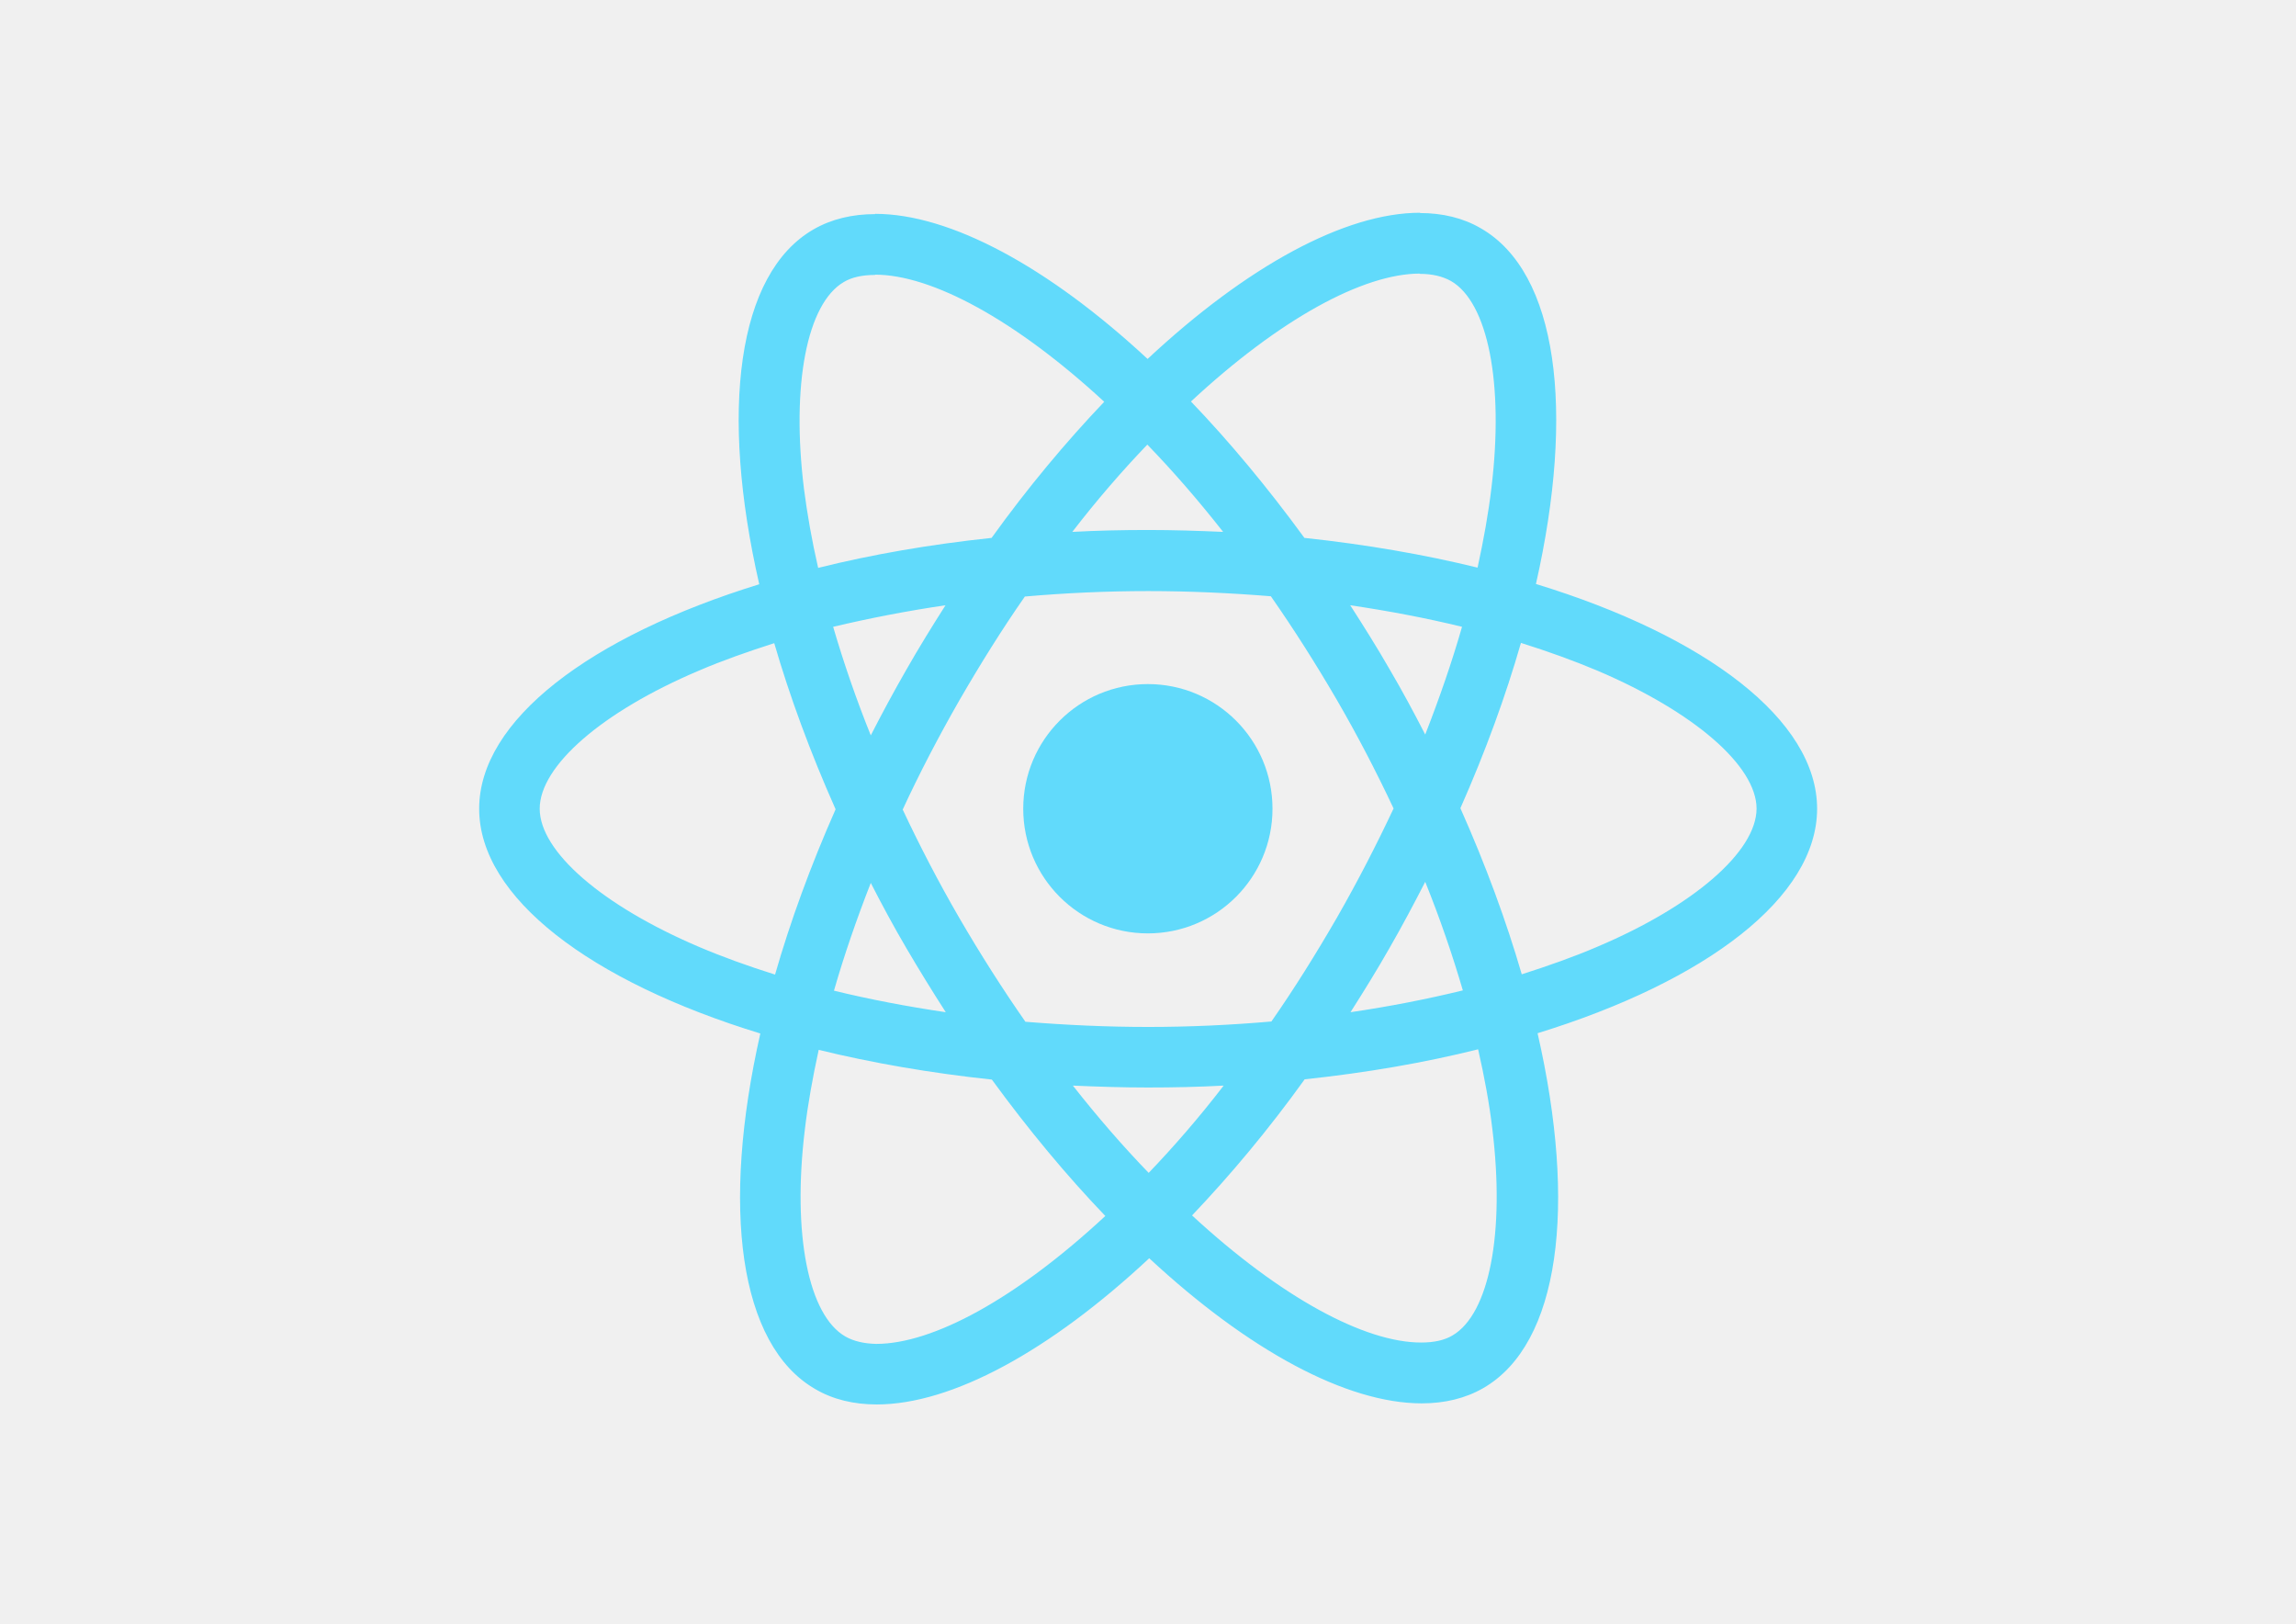
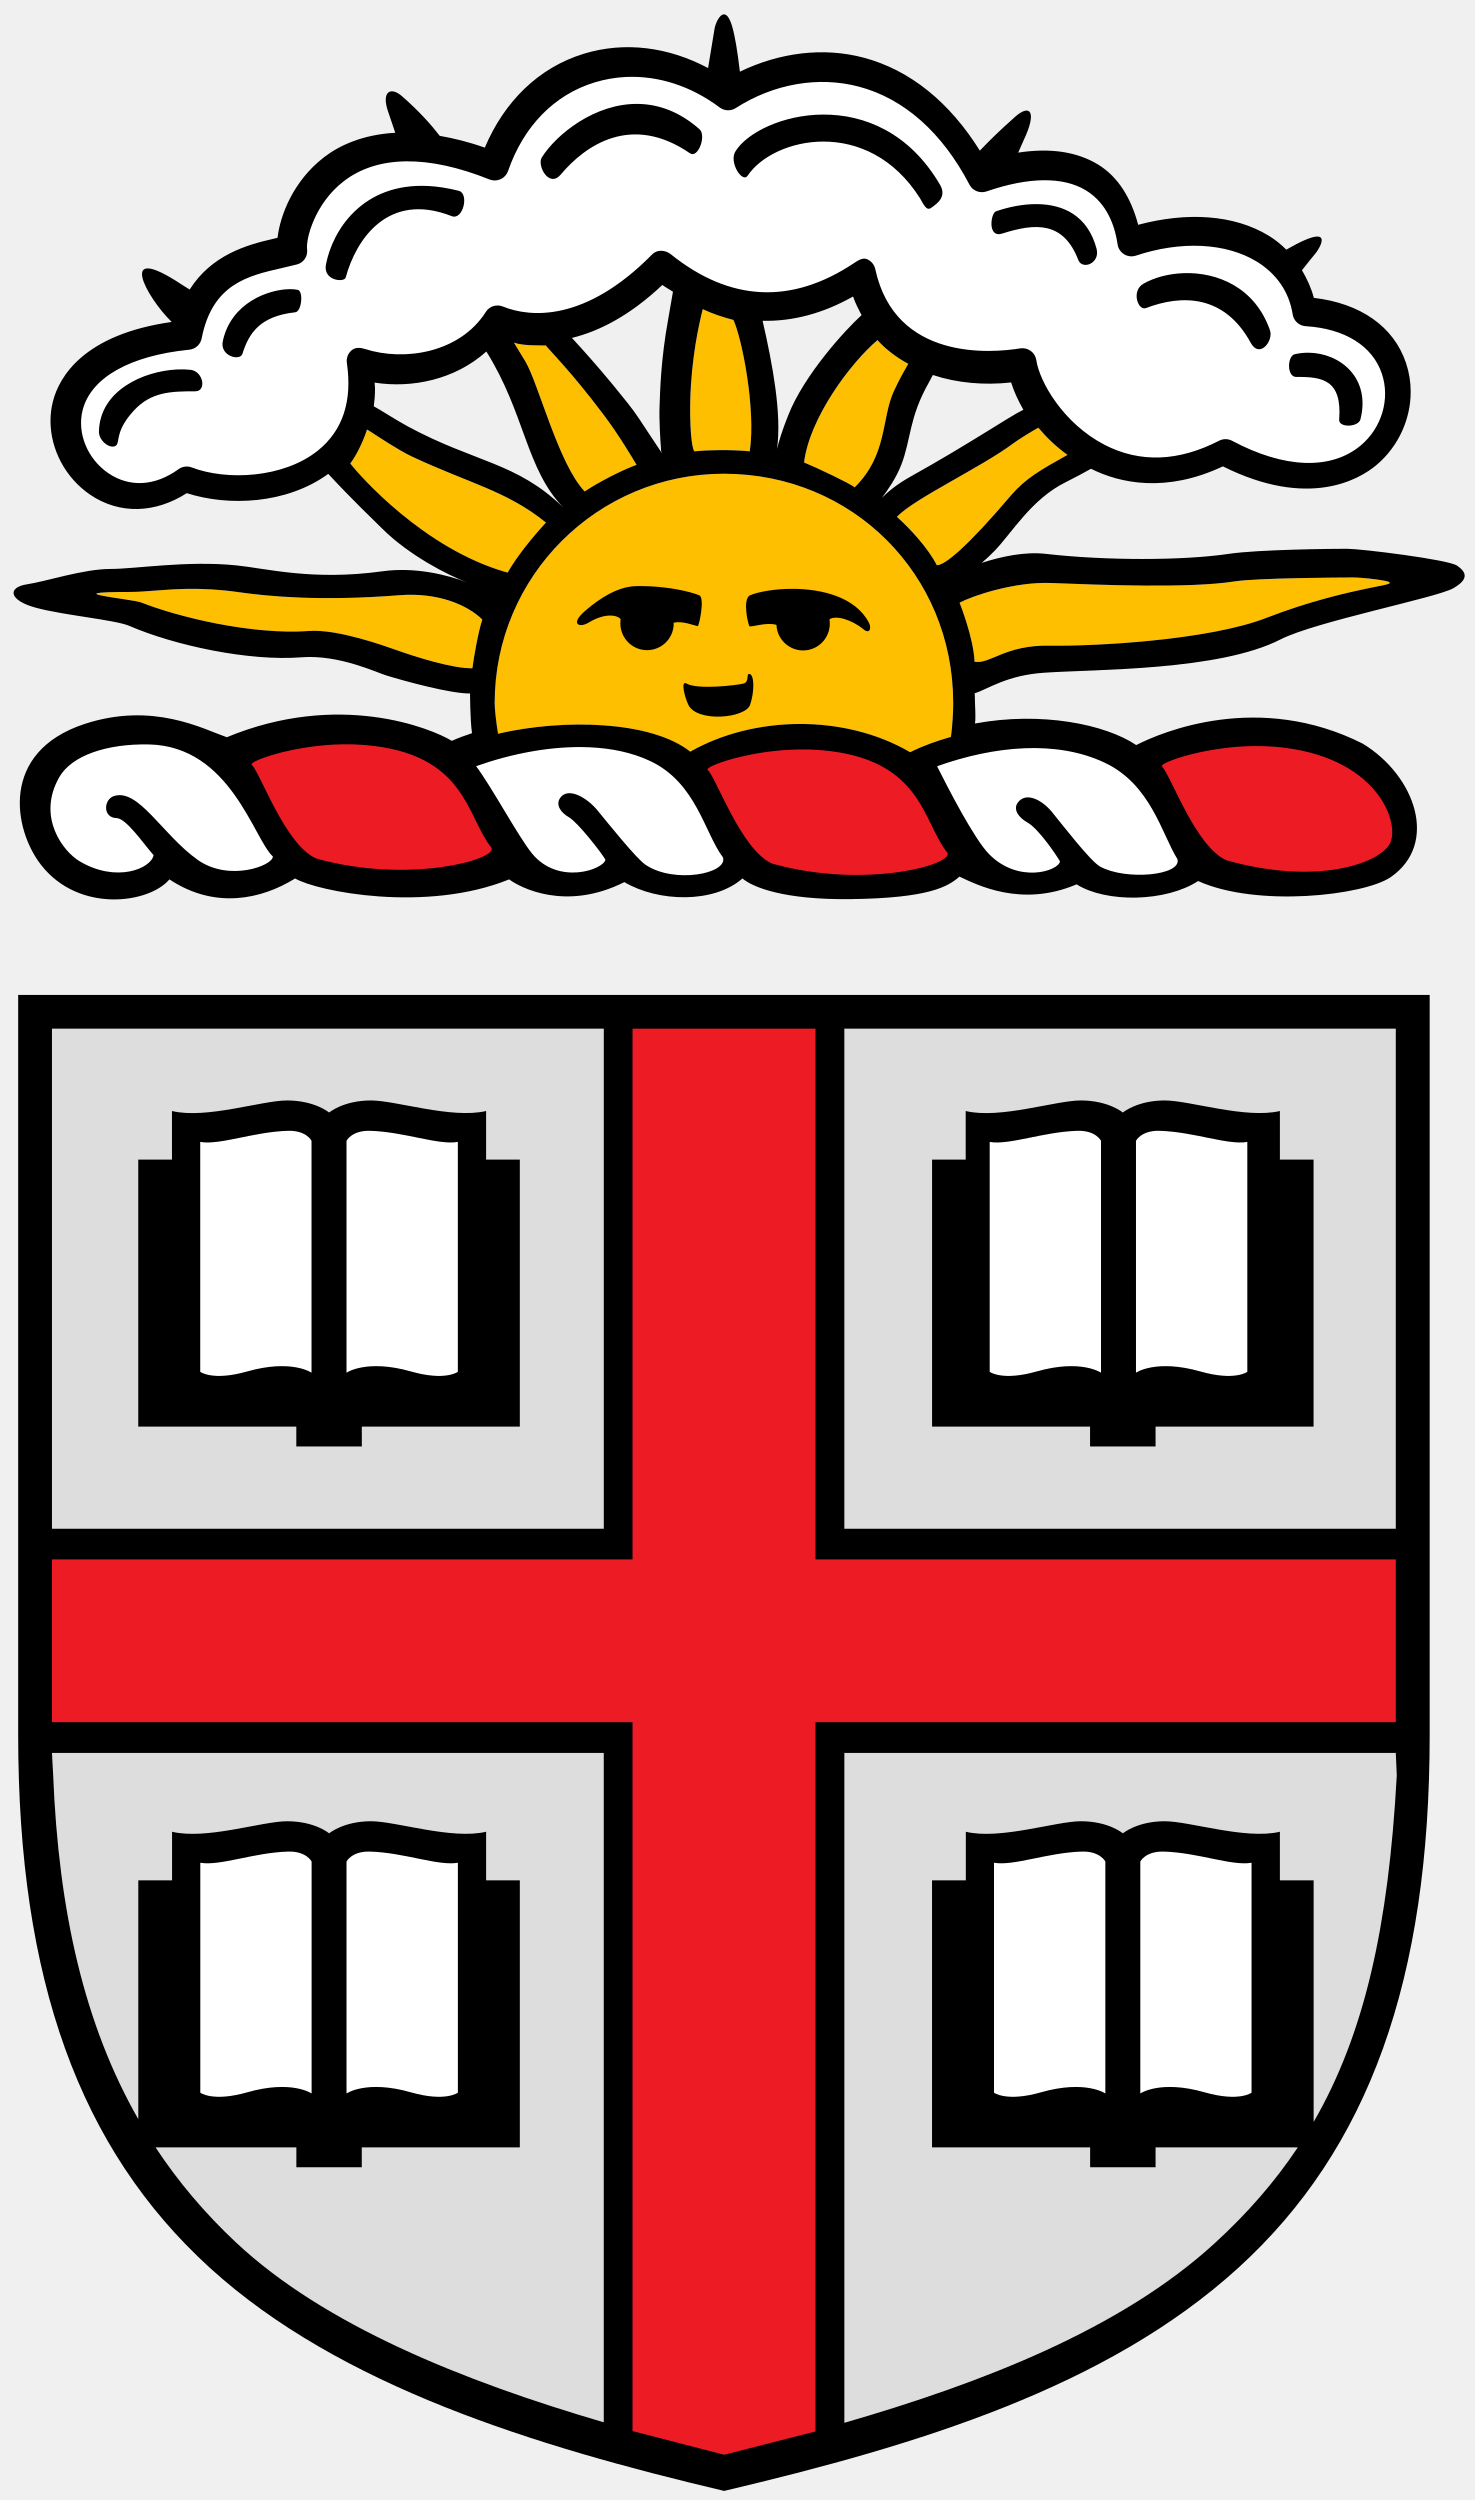
- <svg xmlns="http://www.w3.org/2000/svg" viewBox="0 0 841.9 595.3">
-   <g fill="#61DAFB">
-     <path d="M666.3 296.5c0-32.5-40.7-63.3-103.1-82.4 14.4-63.6 8-114.2-20.2-130.4-6.5-3.8-14.1-5.6-22.4-5.6v22.3c4.6 0 8.3.9 11.4 2.6 13.6 7.8 19.5 37.5 14.9 75.7-1.1 9.4-2.9 19.3-5.1 29.4-19.6-4.8-41-8.5-63.5-10.9-13.5-18.5-27.5-35.3-41.6-50 32.6-30.3 63.2-46.9 84-46.9V78c-27.5 0-63.5 19.6-99.9 53.6-36.4-33.8-72.4-53.2-99.9-53.2v22.3c20.7 0 51.4 16.5 84 46.6-14 14.7-28 31.4-41.3 49.9-22.6 2.4-44 6.1-63.6 11-2.3-10-4-19.7-5.2-29-4.7-38.2 1.1-67.9 14.6-75.8 3-1.8 6.9-2.6 11.5-2.6V78.5c-8.4 0-16 1.8-22.6 5.6-28.1 16.2-34.4 66.7-19.9 130.1-62.2 19.2-102.7 49.9-102.7 82.3 0 32.5 40.7 63.3 103.1 82.4-14.4 63.6-8 114.2 20.2 130.4 6.5 3.8 14.1 5.6 22.5 5.6 27.5 0 63.5-19.6 99.9-53.6 36.4 33.8 72.4 53.2 99.9 53.2 8.4 0 16-1.8 22.6-5.6 28.1-16.2 34.4-66.7 19.9-130.1 62-19.1 102.5-49.9 102.5-82.3zm-130.2-66.7c-3.7 12.9-8.3 26.2-13.5 39.5-4.1-8-8.4-16-13.1-24-4.6-8-9.5-15.8-14.4-23.4 14.2 2.1 27.9 4.7 41 7.9zm-45.8 106.5c-7.8 13.5-15.8 26.3-24.1 38.2-14.9 1.3-30 2-45.2 2-15.1 0-30.2-.7-45-1.9-8.3-11.9-16.4-24.6-24.2-38-7.6-13.1-14.5-26.4-20.8-39.8 6.2-13.4 13.2-26.8 20.7-39.9 7.8-13.5 15.8-26.3 24.1-38.2 14.9-1.3 30-2 45.2-2 15.1 0 30.2.7 45 1.9 8.3 11.9 16.4 24.6 24.2 38 7.6 13.1 14.5 26.4 20.8 39.8-6.3 13.4-13.2 26.8-20.7 39.9zm32.3-13c5.4 13.4 10 26.8 13.8 39.8-13.1 3.2-26.9 5.9-41.2 8 4.9-7.7 9.8-15.6 14.4-23.7 4.6-8 8.9-16.1 13-24.1zM421.2 430c-9.3-9.6-18.6-20.3-27.8-32 9 .4 18.2.7 27.5.7 9.4 0 18.7-.2 27.8-.7-9 11.7-18.3 22.4-27.5 32zm-74.4-58.9c-14.2-2.1-27.9-4.7-41-7.9 3.7-12.9 8.3-26.2 13.5-39.5 4.1 8 8.4 16 13.1 24 4.7 8 9.5 15.8 14.4 23.4zM420.7 163c9.3 9.6 18.6 20.3 27.8 32-9-.4-18.2-.7-27.5-.7-9.4 0-18.7.2-27.8.7 9-11.7 18.3-22.4 27.5-32zm-74 58.9c-4.9 7.7-9.8 15.6-14.4 23.7-4.6 8-8.9 16-13 24-5.4-13.4-10-26.8-13.8-39.8 13.1-3.1 26.9-5.8 41.2-7.9zm-90.5 125.2c-35.4-15.1-58.3-34.9-58.3-50.6 0-15.7 22.9-35.6 58.3-50.6 8.6-3.7 18-7 27.7-10.1 5.7 19.6 13.2 40 22.5 60.9-9.2 20.8-16.6 41.1-22.2 60.6-9.9-3.1-19.3-6.5-28-10.2zM310 490c-13.6-7.8-19.5-37.5-14.9-75.7 1.1-9.4 2.9-19.3 5.1-29.4 19.6 4.8 41 8.5 63.5 10.9 13.5 18.5 27.5 35.3 41.6 50-32.6 30.3-63.2 46.9-84 46.9-4.5-.1-8.3-1-11.3-2.7zm237.2-76.2c4.7 38.2-1.1 67.9-14.6 75.8-3 1.8-6.9 2.6-11.5 2.6-20.7 0-51.4-16.5-84-46.6 14-14.7 28-31.4 41.3-49.9 22.6-2.4 44-6.1 63.6-11 2.3 10.1 4.1 19.8 5.2 29.1zm38.5-66.7c-8.6 3.7-18 7-27.7 10.1-5.7-19.6-13.2-40-22.5-60.9 9.2-20.8 16.6-41.1 22.2-60.6 9.9 3.1 19.3 6.5 28.1 10.2 35.4 15.1 58.3 34.9 58.3 50.6-.1 15.7-23 35.6-58.4 50.6zM320.8 78.4z" />
-     <circle cx="420.9" cy="296.5" r="45.7" />
-     <path d="M520.5 78.1z" />
+ <svg xmlns="http://www.w3.org/2000/svg" xml:space="preserve" height="214.06" viewBox="0 0 126.252 214.057" width="126.25" version="1.1">
+   <g transform="matrix(1.25 0 0 -1.25 -589.08 566.73)">
+     <g transform="translate(.93407 .62271)">
+       <path d="m28.236 62.5c-4.341 0.057-8.12 1.476-7.85 1.746 0.776 0.777 2.867 6.858 5.508 8.029 8.001 2.251 15.768 0.023 14.994-0.949-2.124-2.672-2.148-8.026-10.768-8.76-0.633-0.055-1.265-0.075-1.885-0.066zm77.934 0.15c-4.342 0.059-8.119 1.468-7.844 1.738 0.771 0.777 2.865 6.859 5.506 8.035 8.002 2.255 13.28 0.157 14.035-1.461 0.858-1.841-1.192-7.518-9.812-8.248-0.633-0.054-1.264-0.073-1.885-0.064zm-38.889 0.289c-4.342 0.058-8.126 1.47-7.852 1.74 0.779 0.777 2.874 6.858 5.508 8.033 8.009 2.256 15.776 0.023 14.998-0.953-2.12-2.667-2.143-8.024-10.77-8.754-0.633-0.054-1.264-0.075-1.885-0.066zm-14.285 23.91v45.447h-49.711v13.936h49.711v60.703l7.844 2.023 7.824-1.992v-60.734h49.686v-13.936h-49.686v-45.447h-15.668z" transform="matrix(.8 0 0 -.8 471.26 451.78)" stroke="#ed1c24" stroke-width="0.3" fill="#ed1c24" />
+       <path d="m59.01 25.24c-0.1 0.466-0.788 2.943-1.016 6.592-0.122 1.956-0.071 4.931 0.289 5.582 1.157-0.115 3.096-0.155 4.756 0 0.534-3.658-0.684-9.73-1.402-11.25-0.91-0.233-1.852-0.551-2.627-0.924zm14.961 2.652c-2.308 1.955-5.834 6.689-6.285 10.479 1.084 0.438 3.946 1.802 4.336 2.125 2.839-2.799 2.26-5.885 3.369-8.27 0.481-1.029 0.948-1.838 1.217-2.301-0.921-0.501-1.915-1.213-2.637-2.033zm-31.127 0.217c0.233 0.381 0.534 0.873 0.963 1.582 1.121 1.854 2.858 8.842 5.1 11.158 1.195-0.811 3.263-1.855 4.438-2.277-0.271-0.454-1.529-2.603-2.928-4.432-2.691-3.572-4.622-5.481-4.84-5.791-0.728-0.01-1.961 0.029-2.732-0.24zm44.896 7.283c-0.511 0.281-1.707 1.012-2.109 1.315-2.726 2.054-8.635 4.813-9.996 6.324 1.086 0.963 2.687 2.687 3.412 4.133 0.662 0.03 2.571-1.523 6.354-5.973 1.212-1.423 2.501-2.173 4.84-3.473-0.964-0.688-1.796-1.489-2.5-2.326zm-57.48 0.154c-0.292 0.934-0.887 2.2-1.434 2.91 0.772 1.002 6.345 7.362 13.475 9.344 0.781-1.365 2.041-2.939 3.283-4.285-3.4-2.743-6.527-3.329-11.512-5.67-1.13-0.531-3.027-1.807-3.123-1.859-0.135-0.098-0.383-0.253-0.689-0.439zm30.561 3.787c-10.842 0-19.631 8.788-19.631 19.629 0 0.519 0.116 1.57 0.287 2.633 5.647-1.31 13.135-1.1 16.461 1.537 5.385-3.071 13.146-3.265 18.828 0.045 1.13-0.564 2.306-0.973 3.492-1.312 0.141-1.058 0.193-2.165 0.193-2.902 0-11.004-8.621-19.629-19.631-19.629zm53.799 8.884c-1.073 0.005-8.119 0.039-10.047 0.334-3.942 0.618-11.571 0.296-15.754 0.139-3.125-0.122-6.723 1.099-7.822 1.688 0 0 1.204 3.007 1.283 5.055 1.329 0.235 2.608-1.441 6.4-1.379 3.953 0.066 13.678-0.465 18.6-2.381 3.675-1.424 6.762-2.138 9.264-2.644 0.835-0.174 2.162-0.338 0.494-0.594-0.336-0.054-1.605-0.222-2.418-0.217zm-99.656 0.975c-2.056 0.027-3.632 0.266-4.998 0.266-6.651 0 0.185 0.599 0.965 0.902 3.13 1.235 9.444 2.8 14.41 2.438 2.425-0.169 6.486 1.306 7.184 1.549 1.786 0.637 5.015 1.677 6.76 1.645 0.094-0.797 0.507-3.173 0.85-4.172-1.276-1.26-3.815-2.347-7.119-2.082-6.759 0.531-11.211 0.095-13.766-0.266-1.641-0.236-3.047-0.296-4.281-0.28z" transform="matrix(.8 0 0 -.8 471.26 451.78)" fill="#fdbf00" />
+       <path d="m3.285 86.85v42.816h47.25v-42.816h-47.25zm67.85 0v42.816h47.215v-42.816h-47.215zm-67.85 62.014 0.098 1.814c0.47 11.832 2.692 21.486 7.291 29.547v-20.447h2.893v-4.164c2.93 0.71 7.718-0.9 9.855-0.9 2.384 0.004 3.596 1.037 3.596 1.037s1.226-1.037 3.586-1.037c2.139 0 6.92 1.599 9.855 0.9v4.164h2.887v22.865h-13.533v1.701h-5.604v-1.701h-12.055c1.927 2.921 4.207 5.627 6.889 8.141 7.525 7.051 19.331 11.838 31.486 15.398v-57.318h-47.244zm67.848 0v57.359c11.905-3.445 23.701-8.051 31.686-15.354 2.828-2.584 5.174-5.283 7.139-8.227h-12.176v1.701h-5.606v-1.701h-13.537v-22.867h2.893v-4.16c2.929 0.709 7.717-0.902 9.855-0.902 2.385 0.004 3.592 1.037 3.592 1.037s1.228-1.037 3.586-1.037c2.143 0 6.925 1.601 9.861 0.902v4.16h2.891v20.684c4.348-7.521 6.413-16.73 7.115-29.668l-0.082-1.928h-47.217z" transform="matrix(.8 0 0 -.8 471.26 451.78)" fill="#deddde" />
+       <path d="m52.459 5.359c-0.916 0.041-1.824 0.196-2.711 0.467-3.453 1.055-6.083 3.751-7.41 7.59-0.109 0.311-0.338 0.567-0.637 0.701-0.301 0.139-0.642 0.144-0.949 0.021-5.29-2.124-9.61-2.069-12.492 0.158-2.476 1.913-3.239 4.927-3.129 5.807 0.08 0.608-0.287 1.169-0.883 1.315l-1.266 0.303c-2.931 0.669-5.965 1.363-6.879 6.029-0.101 0.519-0.534 0.912-1.062 0.965-5.098 0.509-8.427 2.397-9.131 5.182-0.496 1.961 0.416 4.185 2.217 5.402 1.814 1.229 3.997 1.102 5.994-0.35 0.329-0.239 0.758-0.297 1.137-0.15 2.993 1.144 7.849 0.917 10.793-1.443 2.134-1.711 2.97-4.235 2.488-7.5-0.061-0.414 0.092-0.826 0.412-1.094 0.316-0.268 0.75-0.233 1.147-0.105 3.334 1.076 8.116 0.344 10.346-3.186 0.312-0.492 0.929-0.665 1.467-0.447 2.304 0.934 7.025 1.365 12.773-4.471 0.431-0.439 1.131-0.385 1.609 0.004 5.05 4.053 10.312 4.307 15.648 0.758 0.33-0.22 0.753-0.505 1.119-0.355 0.369 0.149 0.641 0.471 0.725 0.861 1.704 7.883 9.93 7.183 12.408 6.783 0.319-0.051 0.643 0.028 0.904 0.217 0.259 0.191 0.432 0.478 0.477 0.799 0.269 1.844 2.312 5.419 5.852 7.244 3.025 1.556 6.319 1.437 9.799-0.355 0.35-0.18 0.767-0.178 1.117 0.008 4.465 2.385 8.483 2.524 11.021 0.387 1.789-1.508 2.516-3.963 1.805-6.113-0.794-2.395-3.175-3.886-6.531-4.09-0.565-0.035-1.028-0.455-1.113-1.014-0.3-1.91-1.367-3.473-3.09-4.523-2.625-1.601-6.489-1.789-10.334-0.504-0.336 0.111-0.709 0.068-1.012-0.119-0.304-0.189-0.507-0.5-0.557-0.855-0.212-1.478-0.852-3.478-2.703-4.609-1.951-1.192-4.898-1.162-8.521 0.084-0.564 0.194-1.184-0.053-1.459-0.58-2.33-4.465-5.606-7.365-9.467-8.389-3.459-0.917-7.301-0.25-10.543 1.832-0.422 0.273-0.972 0.254-1.377-0.049-2.446-1.838-5.254-2.737-8.001-2.614zm-40.861 57.153c-3.615-0.077-6.628 0.944-7.69 2.8-1.955 3.416 0.344 6.364 1.719 7.189 3.144 1.89 6.14 0.655 6.361-0.508-0.859-0.969-2.34-3.157-3.17-3.176-1.208-0.031-1.11-1.598-0.232-1.883 2.1-0.695 4.141 3.292 7.158 5.447 2.688 1.924 6.457 0.515 6.457-0.275-1.645-1.489-3.61-9.438-10.604-9.596zm37.664 0.24c-3.155-0.132-6.589 0.53-9.66 1.621 1.361 1.814 3.626 6.052 4.793 7.482 2.26 2.75 6.125 1.359 6.283 0.529-0.27-0.506-2.346-3.19-3.127-3.639-0.73-0.419-1.152-1.083-0.742-1.662 0.685-0.964 2.295-0 3.17 1.055 0.873 1.06 3.325 4.133 4.131 4.678 2.417 1.639 7.026 0.785 6.639-0.621-1.584-2.092-2.276-6.4-6.248-8.267-1.553-0.732-3.345-1.097-5.238-1.176zm37.271 0.086c-2.456 0.102-5.007 0.667-7.461 1.543 0.881 1.756 3.18 6.244 4.459 7.531 2.5 2.534 5.913 1.449 6.072 0.619-0.28-0.505-1.858-2.83-2.785-3.334-0.757-0.417-1.249-1.111-0.84-1.69 0.68-0.963 2.047-0.28 2.92 0.775 0.874 1.066 3.28 4.204 4.125 4.684 2.191 1.214 7.025 0.777 6.635-0.633-1.337-2.116-2.261-6.392-6.242-8.264-2.068-0.975-4.427-1.335-6.883-1.232zm-63.051 32.758c-2.94 0.086-5.815 1.246-7.504 0.951v19.688s1.067 0.811 4.016-0.029c3.817-1.086 5.518 0.107 5.518 0.107v-19.863s-0.447-0.902-2.029-0.854zm7.049 0c-1.579-0.049-2.029 0.854-2.029 0.854v19.863s1.706-1.194 5.523-0.107c2.949 0.84 4.014 0.029 4.014 0.029v-19.688c-1.689 0.295-4.564-0.865-7.508-0.951zm60.555 0c-2.939 0.086-5.82 1.246-7.51 0.951v19.688s1.067 0.811 4.019-0.029c3.809-1.086 5.514 0.107 5.514 0.107v-19.863s-0.441-0.902-2.023-0.854zm7.047 0c-1.579-0.049-2.031 0.854-2.031 0.854v19.863s1.699-1.194 5.521-0.107c2.949 0.84 4.016 0.029 4.016 0.029v-19.688c-1.688 0.295-4.566-0.865-7.506-0.951zm-74.645 61.714c-2.944 0.091-5.819 1.253-7.504 0.959v19.688s1.061 0.813 4.01-0.029c3.817-1.091 5.521 0.098 5.521 0.098v-19.861s-0.449-0.906-2.027-0.854zm7.043 0c-1.579-0.052-2.027 0.854-2.027 0.854v19.861s1.704-1.189 5.521-0.098c2.949 0.843 4.016 0.029 4.016 0.029v-19.688c-1.69 0.294-4.566-0.868-7.51-0.959zm60.918 0c-2.94 0.092-5.815 1.251-7.5 0.957v19.689s1.062 0.813 4.01-0.029c3.819-1.091 5.521 0.098 5.521 0.098v-19.861s-0.449-0.906-2.031-0.854zm7.053 0c-1.589-0.052-2.029 0.854-2.029 0.854v19.861s1.7-1.189 5.518-0.098c2.95 0.843 4.01 0.027 4.01 0.027v-19.688c-1.69 0.294-4.559-0.865-7.498-0.957z" transform="matrix(.8 0 0 -.8 471.26 451.78)" fill="#fff" />
+       <path d="m60.805 0c-0.384 0.027-0.706 0.806-0.779 1.201-0.14 0.856-0.335 2.033-0.559 3.397-3.376-1.802-7.126-2.302-10.635-1.227-3.854 1.179-6.792 4.051-8.484 8.041-1.4-0.499-2.667-0.8-3.859-1.01-0.706-0.926-1.754-2.102-3.215-3.381-0.985-0.873-1.798-0.42-1.207 1.303 0.231 0.666 0.432 1.258 0.617 1.816-2.749 0.151-4.756 1.055-6.107 2.098-2.67 2.062-3.757 5.017-3.975 6.891-0.158 0.039-0.365 0.09-0.365 0.09-2.24 0.514-5.265 1.356-7.16 4.344-0.334-0.207-0.578-0.36-0.68-0.426-5.647-3.75-3.042 1.075-0.857 3.201-7.51 1.062-9.63 4.669-10.174 6.812-0.138 0.544-0.205 1.104-0.205 1.66 0 2.435 1.271 4.877 3.406 6.326 2.51 1.699 5.555 1.594 8.264-0.139 3.535 1.139 8.53 0.956 12.113-1.65 2.066 2.228 3.736 3.808 4.641 4.707 2.251 2.24 5.552 3.946 7.242 4.586-1.67-0.647-4.449-1.341-7.231-0.955-6.003 0.836-9.987-0.253-12.557-0.508-4.236-0.42-8.59 0.311-10.758 0.311-2.297 0-5.54 1.08-7.121 1.312-1.709 0.255-1.597 1.384 0.781 2.016 2.354 0.637 6.765 1.03 7.961 1.541 3.833 1.665 10.244 3.056 14.764 2.693 3.208-0.245 6.439 1.317 7.268 1.562 1.591 0.489 5.532 1.566 7.152 1.537 0-0.098 0 2.278 0.168 3.4-0.614 0.203-1.202 0.416-1.728 0.658-1.795-1.091-9.673-4.287-19.268-0.311-2.029-0.699-6.32-3.065-12.198-1.13-7.259 2.396-6.081 9.041-3.686 12.088 3.237 4.119 9.227 3.285 10.971 1.213 3.899 2.589 7.875 1.713 10.762-0.078 1.896 1.115 11.231 2.966 18.326 0.078 0.97 0.721 4.865 2.753 9.865 0.234 2.886 1.714 7.661 1.847 10.111-0.312 0.889 0.756 3.552 1.836 9.229 1.77 6.816-0.081 8.399-1.097 9.354-1.928 1.469 0.681 5.294 2.681 10.029 0.662 2.553 1.606 7.665 1.512 10.406-0.285 5.01 2.277 14.199 1.246 16.498-0.338 4.112-2.853 2.124-8.666-2.404-11.426-8.904-4.486-17.193-1.006-19.393 0.123-2.623-1.77-8.11-2.903-13.807-1.846 0.087-0.679-0.012-1.455-0.012-2.318 0-0.091-0.013-0.177-0.016-0.27 1.13-0.343 2.735-1.559 6.004-1.764 4.446-0.3 14.939-0.16 20.184-2.848 2.993-1.531 13.406-3.573 14.795-4.383 1.434-0.82 1.057-1.429 0.324-1.932-0.71-0.521-8.24-1.447-9.414-1.447-1.145 0-7.645 0.058-10.156 0.439-3.902 0.58-10.562 0.58-15.619 0-1.83-0.215-3.856 0.233-5.514 0.768 0.326-0.274 0.676-0.593 1.096-1.025 1.491-1.535 3.165-4.45 6.131-5.902 0.75-0.371 1.449-0.75 2.129-1.131 2.49 1.245 6.416 2.091 11.295-0.205 7.279 3.635 11.618 1.175 13.154-0.119 1.877-1.583 2.926-3.918 2.926-6.271 0-0.82-0.129-1.643-0.393-2.436-1.048-3.164-3.932-5.138-7.896-5.602-0.226-0.844-0.587-1.626-1.02-2.367 0.461-0.586 0.899-1.138 1.184-1.473 0.345-0.434 1.539-2.419-1.662-0.764-0.165 0.085-0.471 0.252-0.863 0.475-0.449-0.444-0.942-0.85-1.508-1.195-2.985-1.82-7.019-2.042-11.176-0.932-0.584-2.215-1.679-4.087-3.424-5.154-1.83-1.12-4.135-1.442-6.85-1.027 0.169-0.398 0.323-0.75 0.453-1.027 1.208-2.529 0.556-3.162-0.713-2.041-1.433 1.269-2.334 2.174-3.022 2.902-2.57-4.122-5.954-6.906-9.953-7.965-3.469-0.92-7.215-0.434-10.594 1.201-0.201-1.7-0.425-3.097-0.67-3.9-0.229-0.769-0.481-1.023-0.711-1.007zm-8.346 5.359c2.747-0.124 5.554 0.776 8.002 2.613 0.405 0.302 0.954 0.321 1.377 0.049 3.243-2.083 7.086-2.749 10.545-1.832 3.861 1.022 7.135 3.924 9.465 8.391 0.274 0.526 0.895 0.773 1.459 0.58 3.624-1.248 6.57-1.278 8.521-0.086 1.85 1.133 2.491 3.134 2.703 4.611 0.05 0.354 0.253 0.665 0.557 0.854 0.302 0.189 0.676 0.23 1.014 0.119 3.845-1.285 7.707-1.098 10.332 0.502 1.722 1.05 2.79 2.614 3.09 4.525 0.085 0.557 0.548 0.98 1.113 1.014 3.356 0.205 5.737 1.695 6.531 4.09 0.711 2.15-0.014 4.606-1.803 6.113-2.539 2.139-6.559 2-11.025-0.387-0.349-0.186-0.763-0.188-1.113-0.008-3.48 1.792-6.774 1.912-9.799 0.357-3.54-1.826-5.585-5.402-5.854-7.246-0.045-0.321-0.218-0.609-0.477-0.799-0.261-0.19-0.586-0.268-0.904-0.217-2.479 0.4-10.706 1.099-12.41-6.783-0.083-0.389-0.354-0.713-0.723-0.861-0.366-0.15-0.789 0.135-1.119 0.355-5.336 3.549-10.598 3.295-15.648-0.758-0.479-0.389-1.178-0.441-1.609-0.004-5.749 5.836-10.47 5.403-12.773 4.471-0.537-0.219-1.155-0.045-1.467 0.447-2.23 3.53-7.012 4.263-10.346 3.186-0.396-0.128-0.83-0.162-1.147 0.105-0.32 0.268-0.473 0.681-0.412 1.094 0.481 3.265-0.355 5.79-2.488 7.502-2.944 2.359-7.801 2.586-10.793 1.441-0.379-0.146-0.808-0.088-1.137 0.15-1.999 1.451-4.18 1.58-5.994 0.35-1.801-1.218-2.712-3.441-2.217-5.402 0.705-2.785 4.035-4.673 9.131-5.182 0.529-0.052 0.961-0.446 1.062-0.965 0.914-4.665 3.948-5.361 6.879-6.029l1.266-0.303c0.596-0.145 0.963-0.709 0.883-1.316-0.111-0.879 0.653-3.892 3.129-5.805 2.882-2.228 7.202-2.282 12.492-0.158 0.306 0.122 0.648 0.115 0.949-0.023 0.299-0.134 0.528-0.388 0.637-0.699 1.326-3.839 3.958-6.534 7.41-7.588 0.887-0.272 1.795-0.428 2.711-0.469zm1.068 2.309c-3.738-0.083-7.057 2.614-8.298 4.582-0.431 0.691 0.616 2.656 1.621 1.469 2.095-2.5 6.047-5.275 11.072-1.82 0.689 0.463 1.424-1.53 0.807-2.066-1.717-1.516-3.502-2.127-5.201-2.164zm15.803 0.912c-3.478 0.013-6.542 1.558-7.525 3.158-0.573 0.941 0.608 2.744 1.049 2.078 2.179-3.286 10.281-5.153 14.76 1.932 0.276 0.445 0.528 1.125 0.945 0.826 0.591-0.406 1.338-0.98 0.779-1.965-2.639-4.525-6.53-6.043-10.008-6.029zm-33.82 6.117c-5.639-0.292-8.21 3.803-8.764 6.729-0.259 1.386 1.569 1.554 1.69 1.111 0.884-3.264 3.619-7.401 9.072-5.262 0.985 0.391 1.526-1.937 0.609-2.168-0.934-0.237-1.802-0.368-2.607-0.41zm52.197 1.551c-1.282-0.024-2.576 0.261-3.6 0.623-0.432 0.15-0.75 2.323 0.562 1.893 2.846-0.907 5.229-1.039 6.496 2.264 0.347 0.894 1.914 0.288 1.559-0.988-0.775-2.851-2.881-3.752-5.018-3.791zm12.482 5.912c-1.299 0.044-2.519 0.375-3.438 0.9-1.084 0.618-0.467 2.356 0.217 2.086 3.053-1.164 6.704-1.174 8.967 2.982 0.751 1.381 1.964-0.17 1.643-1.082-1.286-3.69-4.53-4.984-7.389-4.887zm-44.637 1.01c0.301 0.22 0.606 0.386 0.908 0.578-0.154 0.905-0.295 1.723-0.402 2.316-0.652 3.556-0.698 6.289-0.744 7.463-0.05 1.111 0.058 2.867 0.137 3.9l0.086 0.18s-1.754-2.632-1.965-2.967c-0.6-0.916-1.381-1.844-2.256-2.92-1.371-1.66-2.577-3.008-3.508-4.016 2.297-0.561 4.92-1.871 7.744-4.535zm-31.891 0.359c-1.798 0.012-5.032 1.137-5.746 4.451-0.273 1.275 1.453 1.739 1.678 1.092 0.547-1.722 1.446-3.225 4.521-3.562 0.565-0.054 0.718-1.826 0.217-1.922-0.187-0.04-0.413-0.06-0.67-0.059zm48.219 0.629c0.199 0.581 0.464 1.089 0.727 1.596-1.455 1.327-4.932 5.144-6.283 8.588-0.541 1.369-0.753 2.091-0.955 2.861 0.421-2.942-0.378-7.247-1.234-10.963 2.567 0.054 5.167-0.62 7.746-2.082zm-12.871 1.082c0.775 0.371 1.716 0.693 2.627 0.924 0.718 1.52 1.936 7.591 1.402 11.25-1.66-0.155-3.598-0.115-4.756 0-0.361-0.652-0.413-3.627-0.289-5.582 0.228-3.649 0.916-6.127 1.016-6.592zm14.963 2.652c0.721 0.82 1.714 1.531 2.635 2.031-0.27 0.464-0.734 1.274-1.215 2.303-1.109 2.385-0.532 5.471-3.371 8.27-0.391-0.323-3.252-1.688-4.334-2.125 0.45-3.79 3.976-8.524 6.285-10.479zm-31.129 0.217c0.771 0.27 2.005 0.232 2.732 0.242 0.217 0.309 2.149 2.217 4.84 5.789 1.399 1.829 2.656 3.979 2.928 4.432-1.175 0.422-3.243 1.468-4.439 2.279-2.24-2.316-3.976-9.308-5.098-11.16-0.429-0.71-0.73-1.2-0.963-1.582zm-2.361 0.76c3.304 5.275 3.389 10.053 6.578 13.346-4.026-3.895-7.537-3.82-13.295-6.928-0.994-0.535-2.479-1.5-2.897-1.713-0.006-0.005-0.018-0.01-0.025-0.014 0.066-0.485 0.105-0.989 0.105-1.531 0-0.155-0.03-0.337-0.035-0.498 3.178 0.501 6.878-0.242 9.568-2.662zm70.371 0.102c-0.387-0.001-0.774 0.041-1.152 0.129-0.641 0.14-0.707 1.967 0.141 1.947 2.24-0.022 3.922 0.252 3.662 3.654-0.06 0.71 1.647 0.667 1.822-0.029 0.901-3.556-1.766-5.692-4.473-5.701zm-96.858 1.435c-2.868 0.14-6.606 1.785-6.686 5.312-0.02 0.849 1.065 1.597 1.496 1.172 0.295-0.31-0.09-1.249 1.492-2.963 1.479-1.607 3.165-1.652 5.268-1.652 0.978 0 0.692-1.708-0.408-1.838-0.361-0.04-0.752-0.051-1.162-0.031zm64.715 0.473c2.112 0.701 4.432 0.889 6.707 0.639 0.23 0.744 0.588 1.539 1.047 2.338-0.01 0.003-0.032 0.017-0.037 0.02-1.126 0.535-4.543 2.87-9.531 5.65-1.291 0.714-2.086 1.403-2.543 1.873 0.55-0.739 1.219-1.715 1.643-2.795 0.877-2.249 0.645-4.053 2.406-7.137 0.091-0.16 0.197-0.367 0.309-0.588zm9.033 4.512c0.704 0.839 1.538 1.641 2.5 2.328-2.337 1.3-3.629 2.051-4.842 3.473-3.781 4.45-5.687 6.003-6.35 5.973-0.725-1.445-2.329-3.172-3.414-4.135 1.361-1.51 7.269-4.268 9.994-6.32 0.403-0.302 1.599-1.037 2.111-1.318zm-57.48 0.156c0.306 0.186 0.556 0.343 0.689 0.439 0.098 0.052 1.994 1.329 3.123 1.859 4.985 2.341 8.112 2.929 11.512 5.67-1.242 1.347-2.502 2.919-3.283 4.285-7.13-1.981-12.702-8.34-13.475-9.344 0.546-0.71 1.141-1.975 1.434-2.91zm30.561 3.787c11.01 0 19.631 8.625 19.631 19.629 0 0.738-0.052 1.845-0.193 2.902-1.186 0.34-2.363 0.748-3.492 1.312-5.684-3.311-13.443-3.117-18.828-0.045-3.326-2.638-10.813-2.847-16.461-1.537-0.17-1.062-0.287-2.114-0.287-2.633 0-10.841 8.788-19.629 19.631-19.629zm53.799 8.883c0.811-0.005 2.08 0.164 2.416 0.217 1.669 0.256 0.343 0.42-0.492 0.594-2.5 0.506-5.589 1.221-9.264 2.644-4.921 1.916-14.647 2.447-18.6 2.381-3.792-0.062-5.072 1.615-6.4 1.379-0.079-2.047-1.283-5.055-1.283-5.055 1.099-0.589 4.697-1.809 7.822-1.688 4.183 0.159 11.811 0.479 15.754-0.139 1.927-0.295 8.973-0.329 10.047-0.334zm-60.131 0.754c-0.542-0.026-1.08-0.027-1.578 0.008l-0.037 0.01c-1.184 0.147-2.524 0.859-3.938 2.088-1.333 1.154-0.473 1.477 0.293 1.006 1.526-0.926 2.554-0.593 2.748-0.293l-0.021 0.25c-0.062 1.252 0.904 2.335 2.164 2.397 1.265 0.062 2.337-0.905 2.398-2.168l-0.006-0.18c0.752-0.172 1.651 0.206 2.062 0.297 0.115 0.03 0.637-2.438 0.135-2.643-0.908-0.369-2.594-0.692-4.221-0.771zm12.186 0.219c-1.502-0.001-2.857 0.242-3.596 0.543-0.723 0.294-0.169 2.619-0.062 2.668 0.179 0.071 1.489-0.382 2.309-0.123v0.098c0.106 1.254 1.216 2.191 2.475 2.08 1.256-0.113 2.184-1.219 2.076-2.477l-0.02-0.176c0.52-0.375 1.88-0 2.916 0.854 0.551 0.451 0.685-0.122 0.469-0.555-1.152-2.227-4.064-2.91-6.566-2.912zm-51.711 0.002c1.234-0.016 2.641 0.044 4.281 0.279 2.555 0.362 7.008 0.797 13.77 0.266 3.305-0.265 5.842 0.823 7.119 2.082-0.343 1-0.755 3.374-0.85 4.172-1.744 0.033-4.973-1.007-6.758-1.645-0.698-0.241-4.759-1.719-7.186-1.549-4.965 0.361-11.278-1.202-14.408-2.438-0.78-0.304-7.617-0.902-0.965-0.902 1.366 0 2.939-0.239 4.996-0.266zm48.064 7.291c-0.344-0.095 0.018 0.678-0.537 0.82-0.627 0.156-3.946 0.534-4.863 0-0.56-0.321-0.146 1.229 0.154 1.83 0.757 1.516 4.882 1.145 5.283-0.02 0.37-1.103 0.372-2.517-0.037-2.631zm-34.79 6.017c0.62-0.008 1.25 0.012 1.883 0.066 8.619 0.733 8.644 6.087 10.768 8.76 0.772 0.973-6.993 3.199-14.994 0.949-2.641-1.171-4.732-7.254-5.508-8.031-0.27-0.27 3.511-1.687 7.851-1.744zm-16.641 0.012c6.992 0.158 8.96 8.107 10.604 9.596 0 0.79-3.77 2.199-6.459 0.275-3.016-2.155-5.056-6.142-7.156-5.447-0.877 0.285-0.976 1.852 0.23 1.883 0.831 0.019 2.313 2.207 3.172 3.176-0.223 1.163-3.219 2.398-6.361 0.508-1.375-0.825-3.672-3.773-1.717-7.189 1.061-1.856 4.071-2.877 7.688-2.801zm94.572 0.139c0.62-0.008 1.252 0.012 1.885 0.066 8.621 0.73 10.671 6.405 9.812 8.246-0.754 1.617-6.033 3.718-14.035 1.463-2.641-1.176-4.736-7.258-5.506-8.035-0.276-0.27 3.502-1.682 7.844-1.74zm-56.908 0.102c1.893 0.079 3.685 0.444 5.238 1.176 3.973 1.867 4.663 6.175 6.248 8.268 0.388 1.406-4.221 2.26-6.639 0.621-0.806-0.544-3.257-3.616-4.131-4.678-0.874-1.055-2.487-2.018-3.172-1.055-0.409 0.579 0.015 1.245 0.744 1.662 0.782 0.449 2.856 3.132 3.127 3.639-0.16 0.831-4.024 2.221-6.283-0.529-1.169-1.43-3.433-5.667-4.793-7.482 3.07-1.091 6.505-1.753 9.66-1.621zm37.271 0.086c2.455-0.102 4.815 0.257 6.883 1.232 3.982 1.87 4.904 6.146 6.24 8.264 0.391 1.409-4.44 1.847-6.633 0.633-0.844-0.48-3.251-3.616-4.125-4.684-0.874-1.055-2.241-1.737-2.922-0.775-0.409 0.58 0.082 1.272 0.84 1.69 0.929 0.505 2.505 2.828 2.785 3.334-0.159 0.829-3.57 1.916-6.07-0.619-1.279-1.286-3.578-5.776-4.459-7.533 2.454-0.876 5.005-1.439 7.461-1.541zm-19.252 0.102c0.62-0.008 1.252 0.01 1.885 0.064 8.626 0.73 8.649 6.088 10.768 8.754 0.777 0.978-6.989 3.209-14.996 0.953-2.635-1.175-4.731-7.256-5.51-8.033-0.273-0.27 3.512-1.68 7.854-1.738zm-66.889 21.023v63.363c0 20.941 5.233 35.445 16.422 45.635 11.112 10.115 27.754 15.251 44.025 19.094 16.712-3.946 32.795-8.874 44.018-19.094 11.192-10.19 16.395-24.694 16.395-45.635v-63.363h-120.86zm2.893 2.885h47.25v42.818h-47.25v-42.818zm49.711 0h15.668v45.447h49.686v13.936h-49.686v60.732l-7.824 1.994-7.844-2.025v-60.701h-49.711v-13.936h49.711v-45.447zm18.137 0h47.217v42.818h-47.217v-42.818zm-47.713 6.148c-2.136-0.005-6.926 1.613-9.859 0.904v4.16h-2.887v22.863h13.533v1.699h5.609v-1.699h13.529v-22.863h-2.887v-4.16c-2.935 0.694-7.72-0.904-9.857-0.904-2.36 0-3.586 1.035-3.586 1.035s-1.211-1.029-3.596-1.035zm67.963 0c-2.138-0.005-6.924 1.613-9.859 0.904v4.16h-2.879v22.863h13.527v1.699h5.609v-1.699h13.529v-22.863h-2.883v-4.16c-2.939 0.694-7.721-0.904-9.859-0.904-2.361 0-3.592 1.035-3.592 1.035s-1.208-1.029-3.594-1.035zm-67.898 2.598c1.583-0.049 2.027 0.854 2.027 0.854v19.863s-1.7-1.192-5.518-0.107c-2.949 0.84-4.016 0.029-4.016 0.029v-19.688c1.689 0.294 4.566-0.865 7.506-0.951zm7.047 0c2.944 0.086 5.819 1.245 7.508 0.951v19.688s-1.065 0.811-4.014-0.029c-3.817-1.085-5.523 0.107-5.523 0.107v-19.863s0.449-0.902 2.029-0.854zm60.555 0c1.584-0.049 2.023 0.854 2.023 0.854v19.863s-1.706-1.192-5.514-0.107c-2.953 0.84-4.021 0.029-4.021 0.029v-19.688c1.691 0.294 4.574-0.865 7.512-0.951zm7.047 0c2.939 0.086 5.817 1.245 7.506 0.951v19.688s-1.068 0.811-4.018-0.029c-3.822-1.085-5.519 0.107-5.519 0.107v-19.863s0.451-0.902 2.031-0.854zm-94.848 53.268h47.246v57.318c-12.156-3.56-23.965-8.348-31.49-15.4-2.681-2.513-4.959-5.217-6.887-8.139h12.055v1.701h5.604v-1.701h13.533v-22.867h-2.887v-4.162c-2.934 0.7-7.718-0.9-9.855-0.9-2.361 0-3.586 1.037-3.586 1.037s-1.212-1.033-3.596-1.037c-2.138 0-6.926 1.61-9.855 0.9v4.162h-2.893v20.447c-4.599-8.06-6.821-17.714-7.291-29.545l-0.098-1.814zm67.848 0h47.217l0.082 1.93c-0.703 12.938-2.768 22.144-7.115 29.664v-20.682h-2.891v-4.162c-2.936 0.7-7.719-0.9-9.861-0.9-2.357 0-3.586 1.037-3.586 1.037s-1.207-1.033-3.592-1.037c-2.139 0-6.927 1.61-9.855 0.9v4.162h-2.893v22.867h13.537v1.701h5.606v-1.701h12.176c-1.965 2.944-4.311 5.644-7.139 8.227-7.985 7.304-19.781 11.909-31.686 15.354v-57.359zm-47.643 8.449c1.577-0.052 2.027 0.854 2.027 0.854v19.861s-1.706-1.19-5.523-0.098c-2.949 0.841-4.01 0.029-4.01 0.029v-19.689c1.684 0.295 4.562-0.866 7.506-0.957zm7.041 0c2.944 0.091 5.82 1.252 7.51 0.957v19.689s-1.067 0.812-4.016-0.029c-3.817-1.093-5.521 0.098-5.521 0.098v-19.861s0.449-0.906 2.027-0.854zm60.92 0c1.581-0.052 2.031 0.854 2.031 0.854v19.861s-1.703-1.19-5.523-0.098c-2.947 0.841-4.012 0.029-4.012 0.029v-19.689c1.686 0.295 4.563-0.866 7.504-0.957zm7.051 0c2.939 0.091 5.809 1.252 7.498 0.957v19.689s-1.058 0.812-4.01-0.029c-3.816-1.093-5.518 0.098-5.518 0.098v-19.861s0.441-0.906 2.029-0.854z" transform="matrix(.8 0 0 -.8 471.26 451.78)" />
+     </g>
  </g>
</svg>
